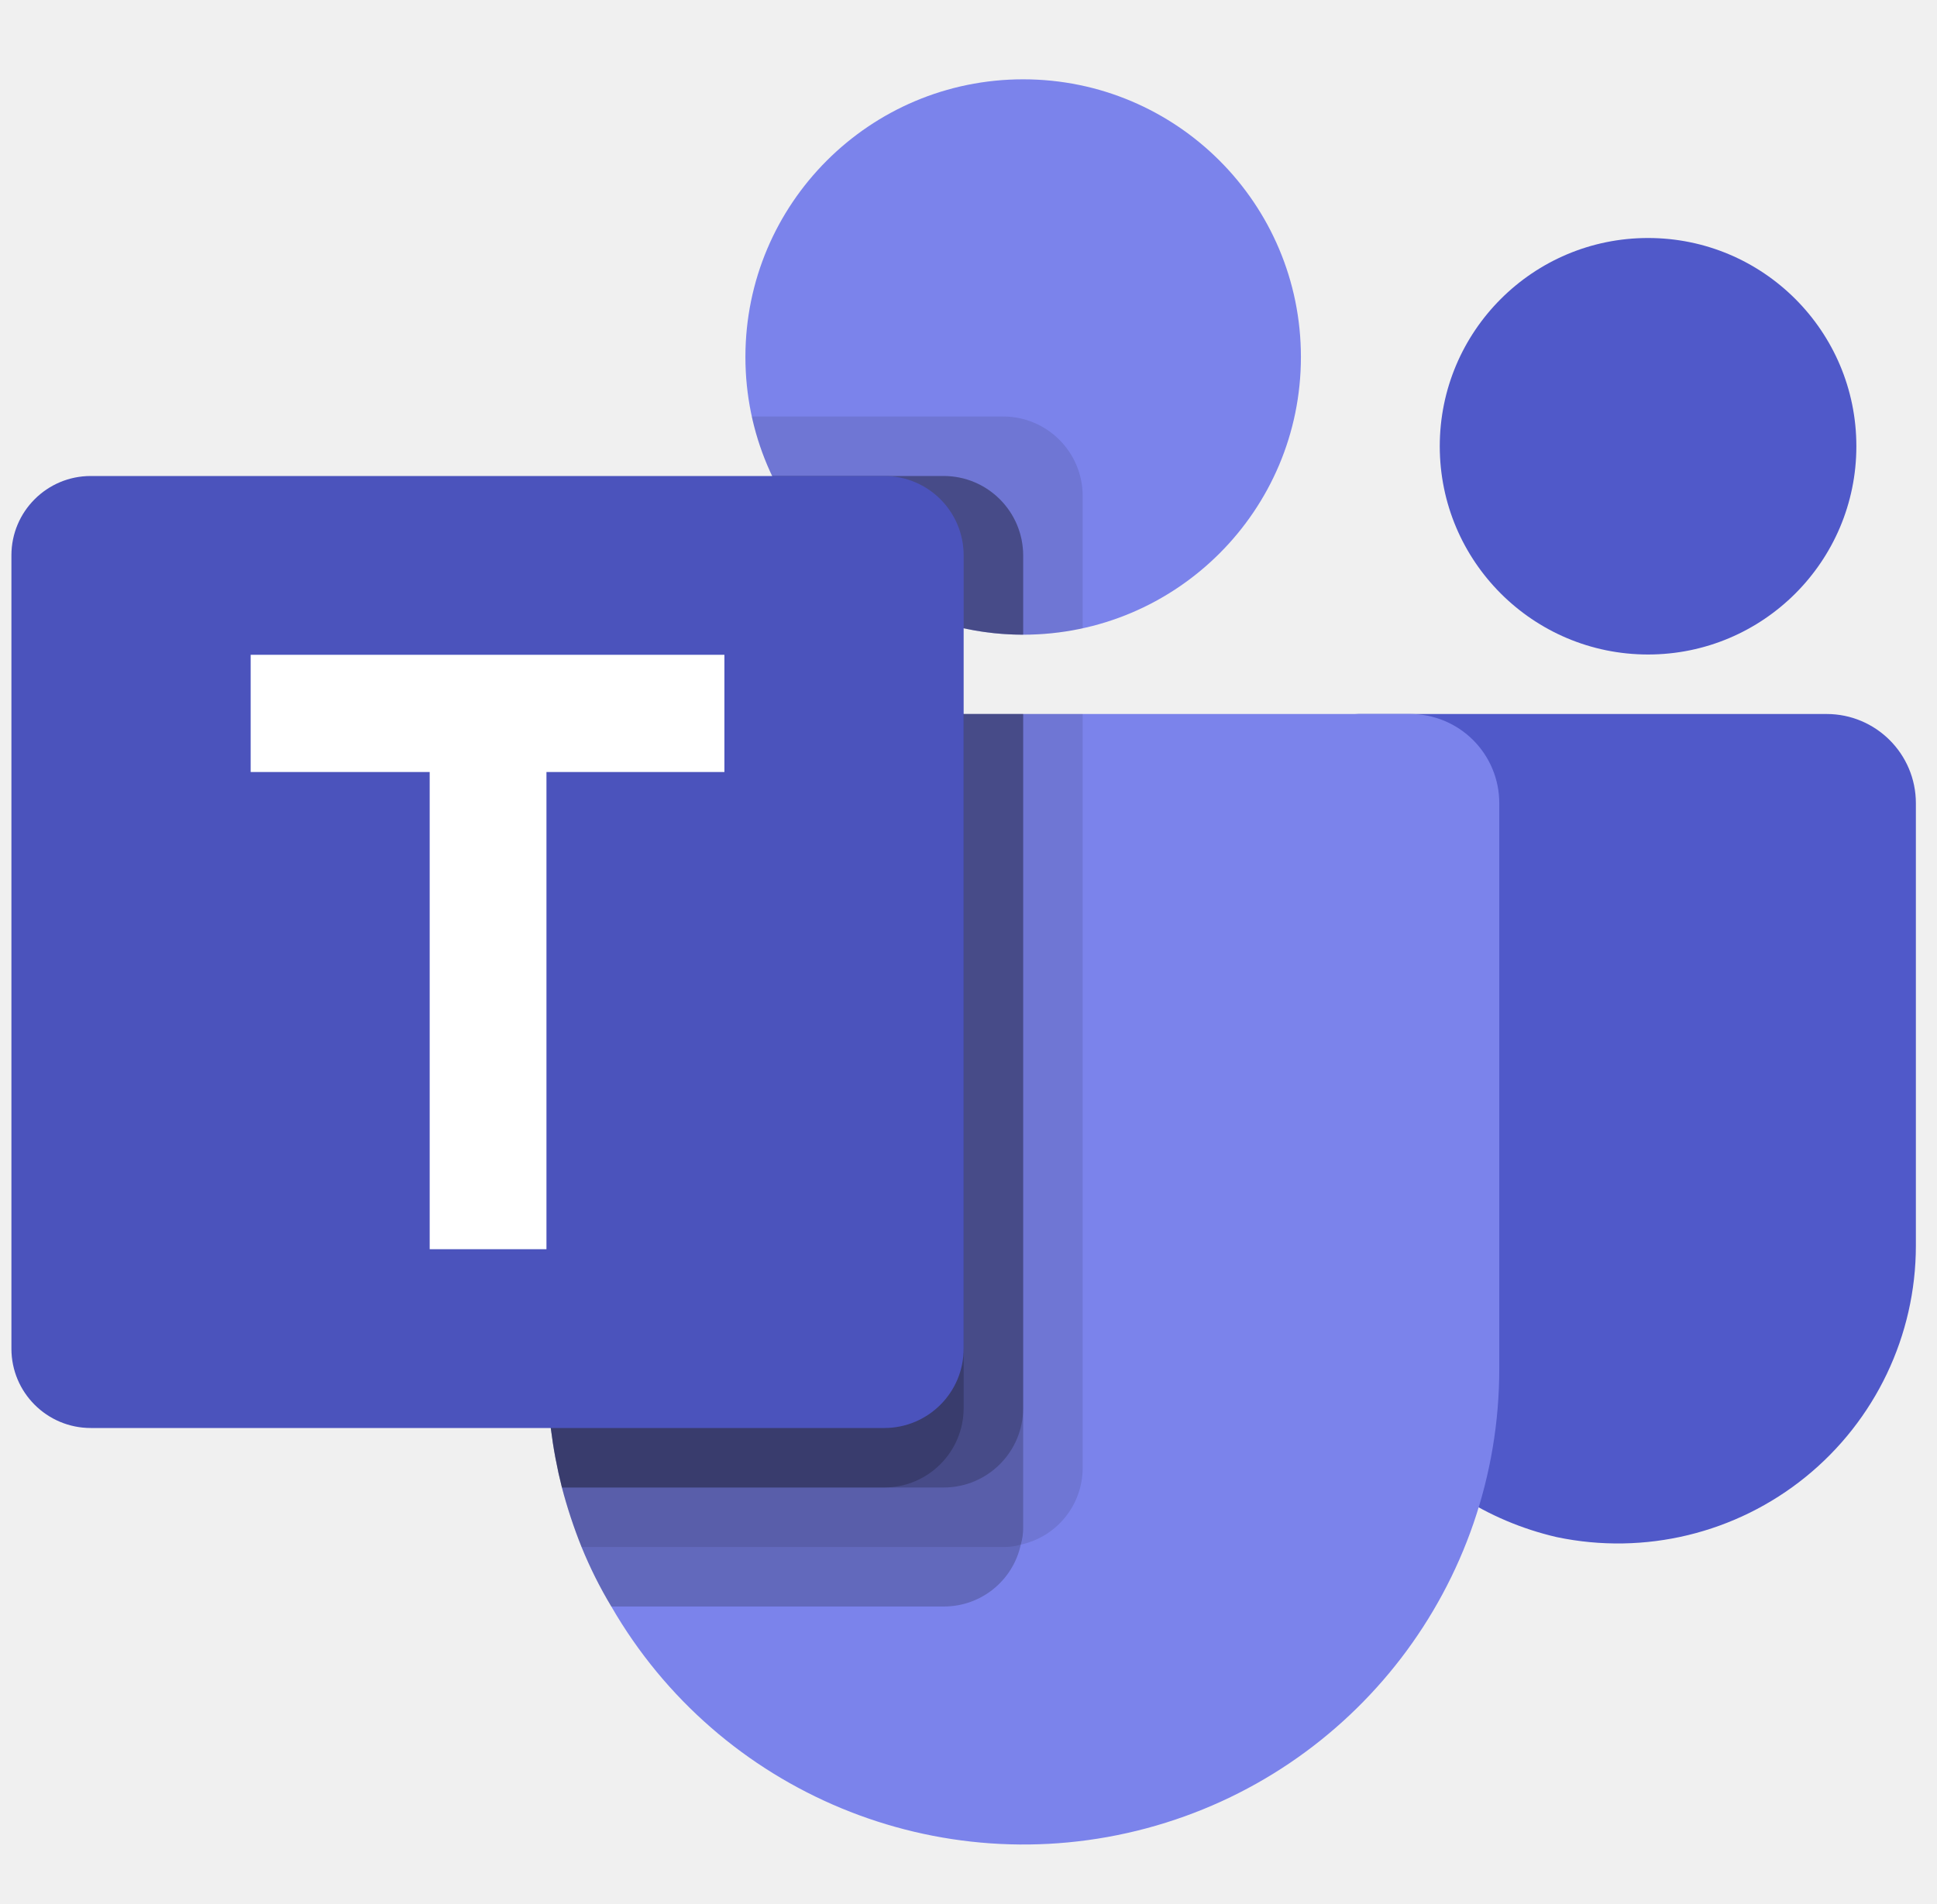
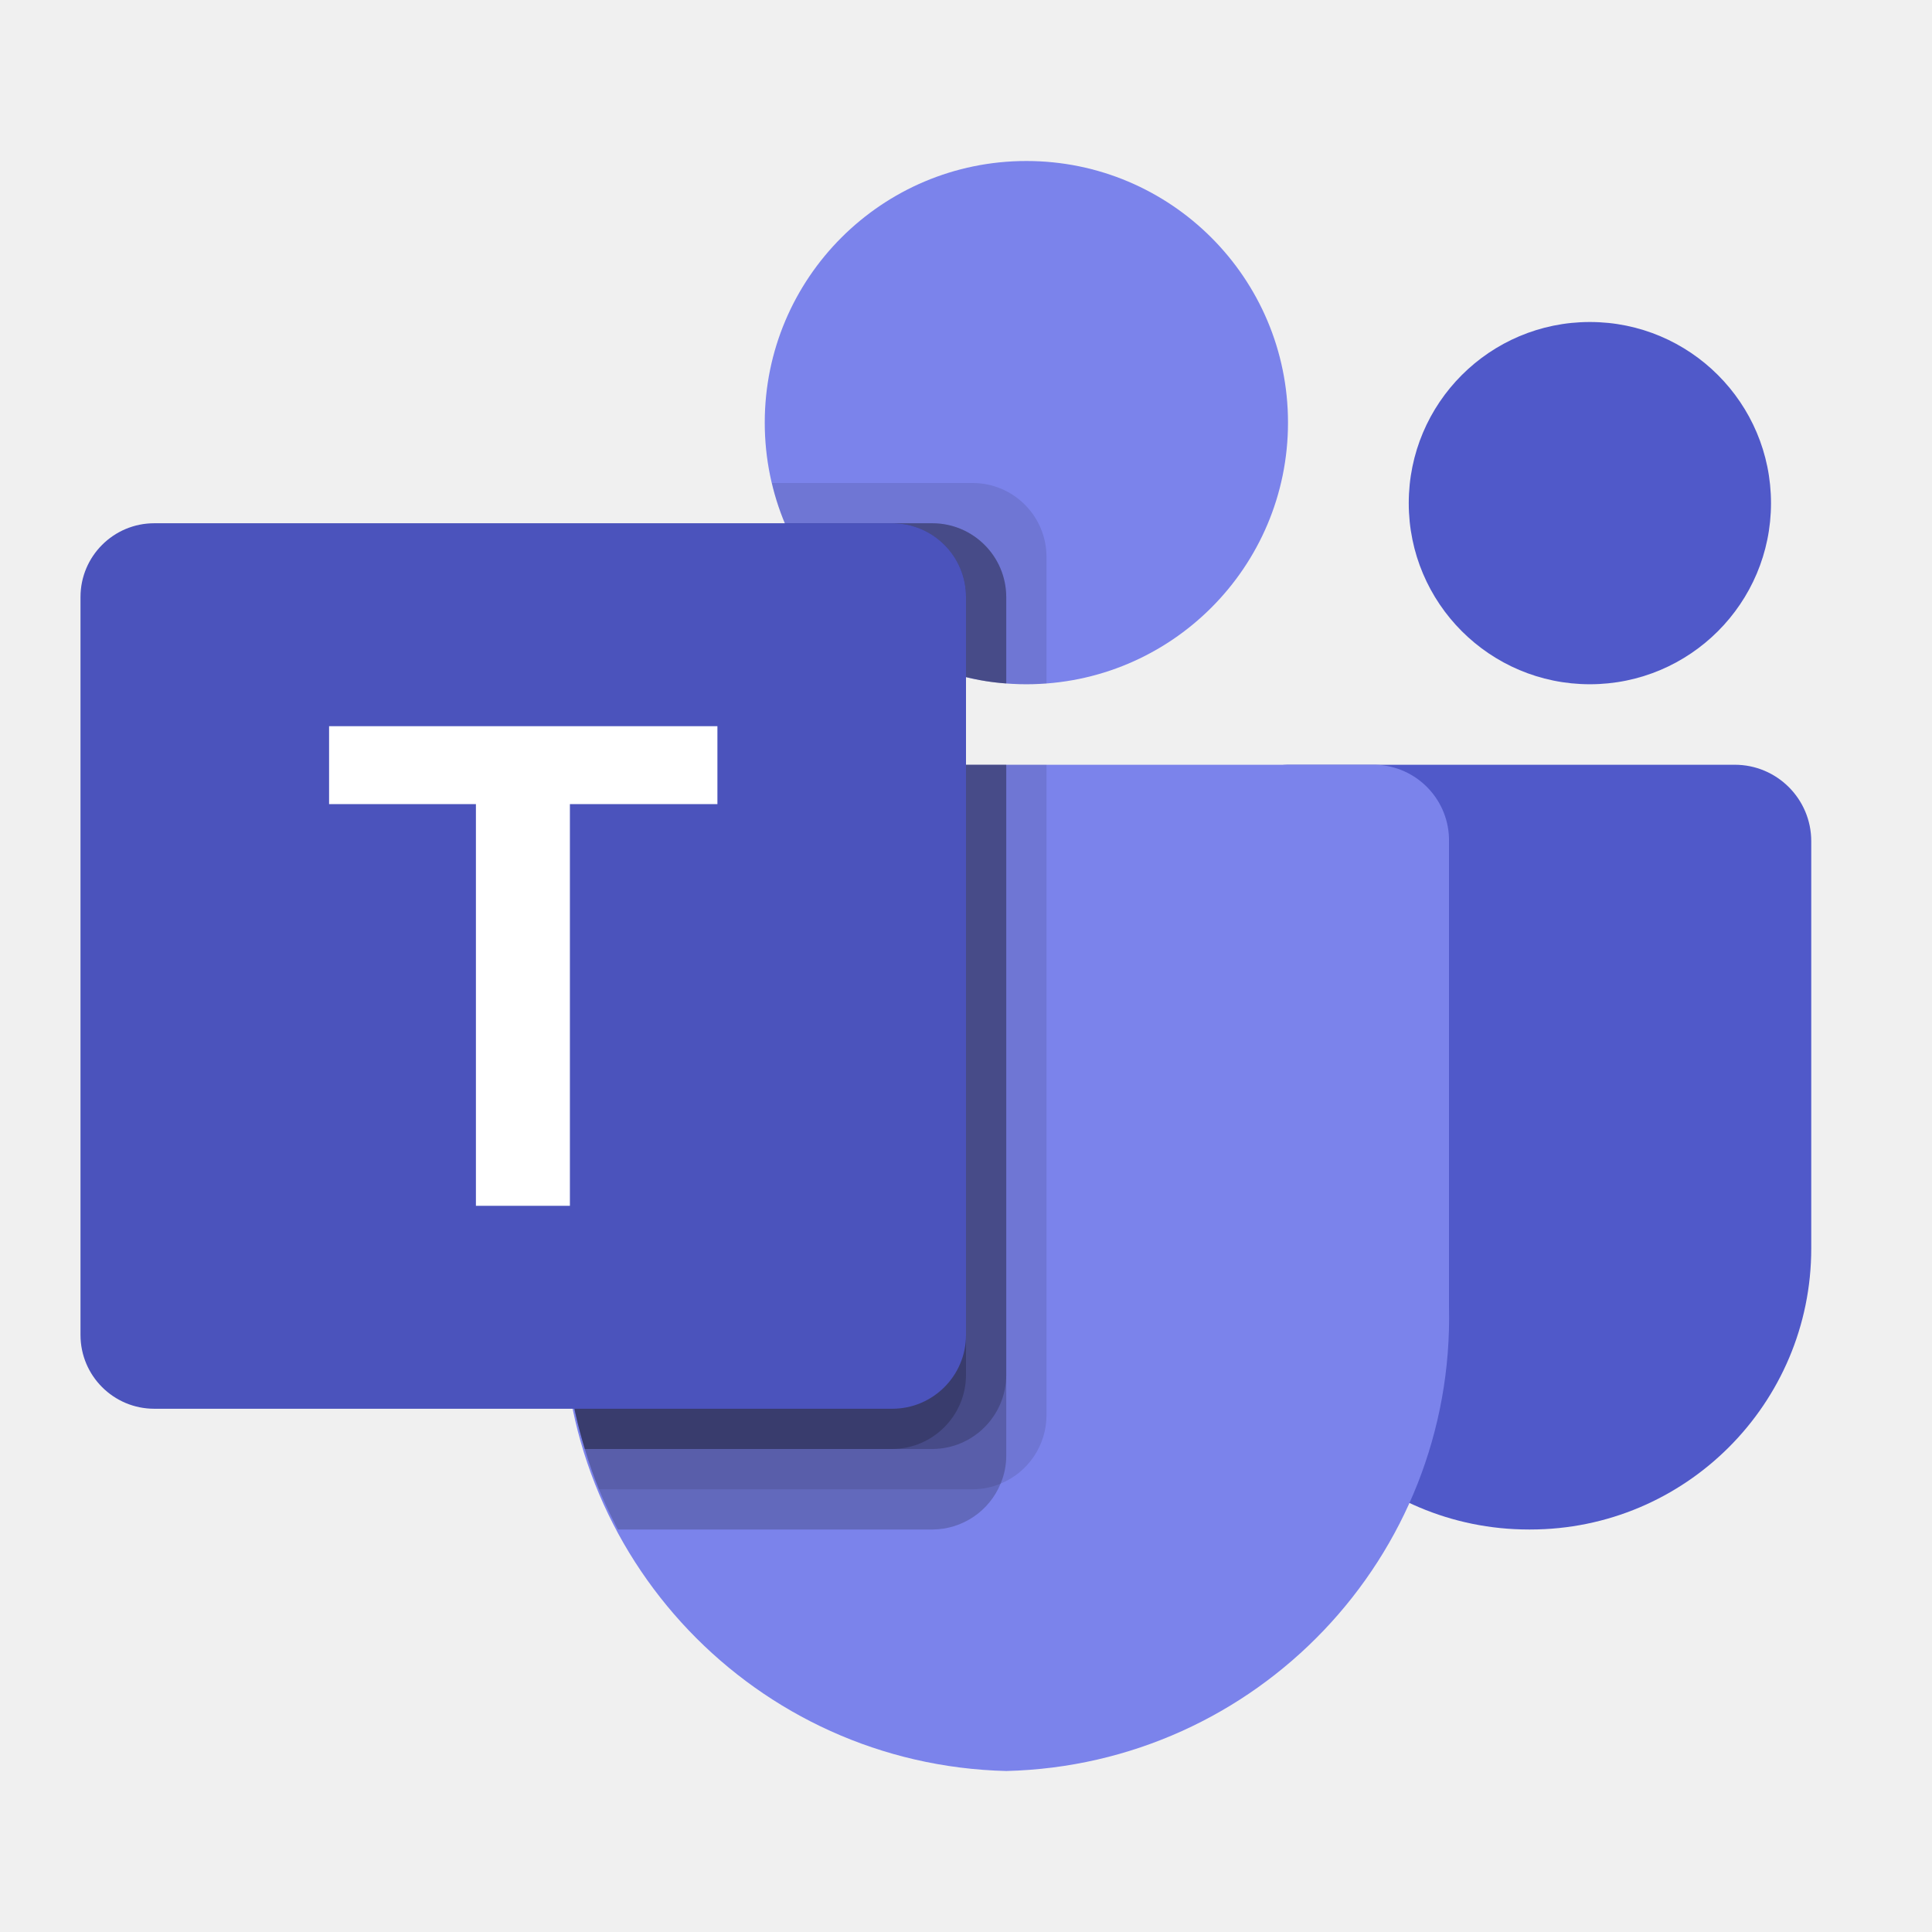
- <svg xmlns="http://www.w3.org/2000/svg" viewBox="-0.13 0 32.423 32" width="2500" height="2458">
-   <circle cx="17" cy="6" fill="#7b83eb" r="4.667" />
-   <path d="M16.667 7H12.44l.021.093.002.008.022.086A4.671 4.671 0 0 0 18 10.559V8.333A1.337 1.337 0 0 0 16.667 7z" opacity=".1" />
-   <path d="M15.667 8h-2.884A4.667 4.667 0 0 0 17 10.667V9.333A1.337 1.337 0 0 0 15.667 8z" opacity=".2" />
-   <circle cx="27.5" cy="7.5" fill="#5059c9" r="3.5" />
-   <path d="M30.5 12h-7.861a.64.64 0 0 0-.64.64v8.11a5.121 5.121 0 0 0 3.967 5.084A5.006 5.006 0 0 0 32 20.938V13.5a1.5 1.5 0 0 0-1.5-1.5z" fill="#5059c9" />
-   <path d="M25 13.5V23a7.995 7.995 0 0 1-14.92 4 7.173 7.173 0 0 1-.5-1 8.367 8.367 0 0 1-.33-1A8.24 8.24 0 0 1 9 23v-9.5a1.498 1.498 0 0 1 1.5-1.5h13a1.498 1.498 0 0 1 1.5 1.5z" fill="#7b83eb" />
-   <path d="M15.667 8h-2.884A4.667 4.667 0 0 0 17 10.667V9.333A1.337 1.337 0 0 0 15.667 8z" opacity=".2" />
-   <path d="M18 12v12.67a1.32 1.32 0 0 1-1.04 1.29.966.966 0 0 1-.29.04H9.58a8.367 8.367 0 0 1-.33-1A8.24 8.24 0 0 1 9 23v-9.5a1.498 1.498 0 0 1 1.5-1.5z" opacity=".1" />
-   <path d="M17 12v13.67a.967.967 0 0 1-.04.29A1.32 1.32 0 0 1 15.67 27h-5.59a7.173 7.173 0 0 1-.5-1 8.367 8.367 0 0 1-.33-1A8.24 8.24 0 0 1 9 23v-9.5a1.498 1.498 0 0 1 1.5-1.5z" opacity=".2" />
-   <path d="M17 12v11.67A1.336 1.336 0 0 1 15.67 25H9.25A8.24 8.24 0 0 1 9 23v-9.5a1.498 1.498 0 0 1 1.5-1.5z" opacity=".2" />
-   <path d="M10.5 12A1.498 1.498 0 0 0 9 13.5V23a8.24 8.24 0 0 0 .25 2h5.42A1.336 1.336 0 0 0 16 23.67V12z" opacity=".2" />
-   <path d="M1.333 8h13.334A1.333 1.333 0 0 1 16 9.333v13.334A1.333 1.333 0 0 1 14.667 24H1.333A1.333 1.333 0 0 1 0 22.667V9.333A1.333 1.333 0 0 1 1.333 8z" fill="#4b53bc" />
-   <path d="M11.98 12.975H8.99v8.02H7.028v-8.02H4.02v-1.97h7.96z" fill="#fff" />
-   <path d="M0 0h32v32H0z" fill="none" />
+ <svg xmlns="http://www.w3.org/2000/svg" height="24" viewBox="0 0 48 48" width="24">
+   <path d="m31.993 19h11.107a1.9 1.9 0 0 1 1.9 1.9v10.117a6.983 6.983 0 0 1 -6.983 6.983h-.033a6.983 6.983 0 0 1 -6.984-6.983v-11.024a.993.993 0 0 1 .993-.993z" fill="#5059c9" />
+   <circle cx="39.5" cy="12.5" fill="#5059c9" r="4.5" />
+   <circle cx="25.5" cy="10.5" fill="#7b83eb" r="6.5" />
+   <path d="m34.167 19h-18.334a1.88 1.88 0 0 0 -1.833 1.923v11.539a11.279 11.279 0 0 0 11 11.538 11.279 11.279 0 0 0 11-11.538v-11.539a1.88 1.88 0 0 0 -1.833-1.923z" fill="#7b83eb" />
+   <path d="m0 0h48v48h-48z" fill="none" />
+   <path d="m26 19v16.17a1.841 1.841 0 0 1 -1.14 1.69 1.772 1.772 0 0 1 -.69.14h-9.29c-.13-.33-.25-.66-.35-1a12.179 12.179 0 0 1 -.53-3.54v-11.54a1.877 1.877 0 0 1 1.83-1.92z" opacity=".1" />
+   <path d="m25 19v17.17a1.772 1.772 0 0 1 -.14.69 1.841 1.841 0 0 1 -1.69 1.14h-7.82c-.17-.33-.33-.66-.47-1s-.25-.66-.35-1a12.179 12.179 0 0 1 -.53-3.54v-11.54a1.877 1.877 0 0 1 1.83-1.92z" opacity=".2" />
+   <path d="m25 19v15.17a1.844 1.844 0 0 1 -1.83 1.83h-8.64a12.179 12.179 0 0 1 -.53-3.54v-11.54a1.877 1.877 0 0 1 1.83-1.92z" opacity=".2" />
+   <path d="m24 19v15.17a1.844 1.844 0 0 1 -1.83 1.83h-7.64a12.179 12.179 0 0 1 -.53-3.54v-11.54a1.877 1.877 0 0 1 1.83-1.92z" opacity=".2" />
+   <path d="m26 13.83v3.15c-.17.01-.33.02-.5.02s-.33-.01-.5-.02a5.489 5.489 0 0 1 -1-.16 6.5 6.5 0 0 1 -4.5-3.82 5.556 5.556 0 0 1 -.32-1h4.99a1.837 1.837 0 0 1 1.83 1.83z" opacity=".1" />
+   <path d="m25 14.83v2.15a5.489 5.489 0 0 1 -1-.16 6.5 6.5 0 0 1 -4.5-3.82h3.67a1.837 1.837 0 0 1 1.83 1.83z" opacity=".2" />
+   <path d="m25 14.83v2.15a5.489 5.489 0 0 1 -1-.16 6.5 6.5 0 0 1 -4.5-3.82h3.67a1.837 1.837 0 0 1 1.83 1.83z" opacity=".2" />
+   <path d="m24 14.83v1.99a6.5 6.5 0 0 1 -4.5-3.82h2.67a1.837 1.837 0 0 1 1.83 1.83z" opacity=".2" />
+   <rect fill="#4b53bc" height="22" rx="1.833" width="22" x="2" y="13" />
+   <path d="m17.824 19.978h-3.665v9.98h-2.335v-9.98h-3.648v-1.936h9.648z" fill="#fff" />
</svg>
